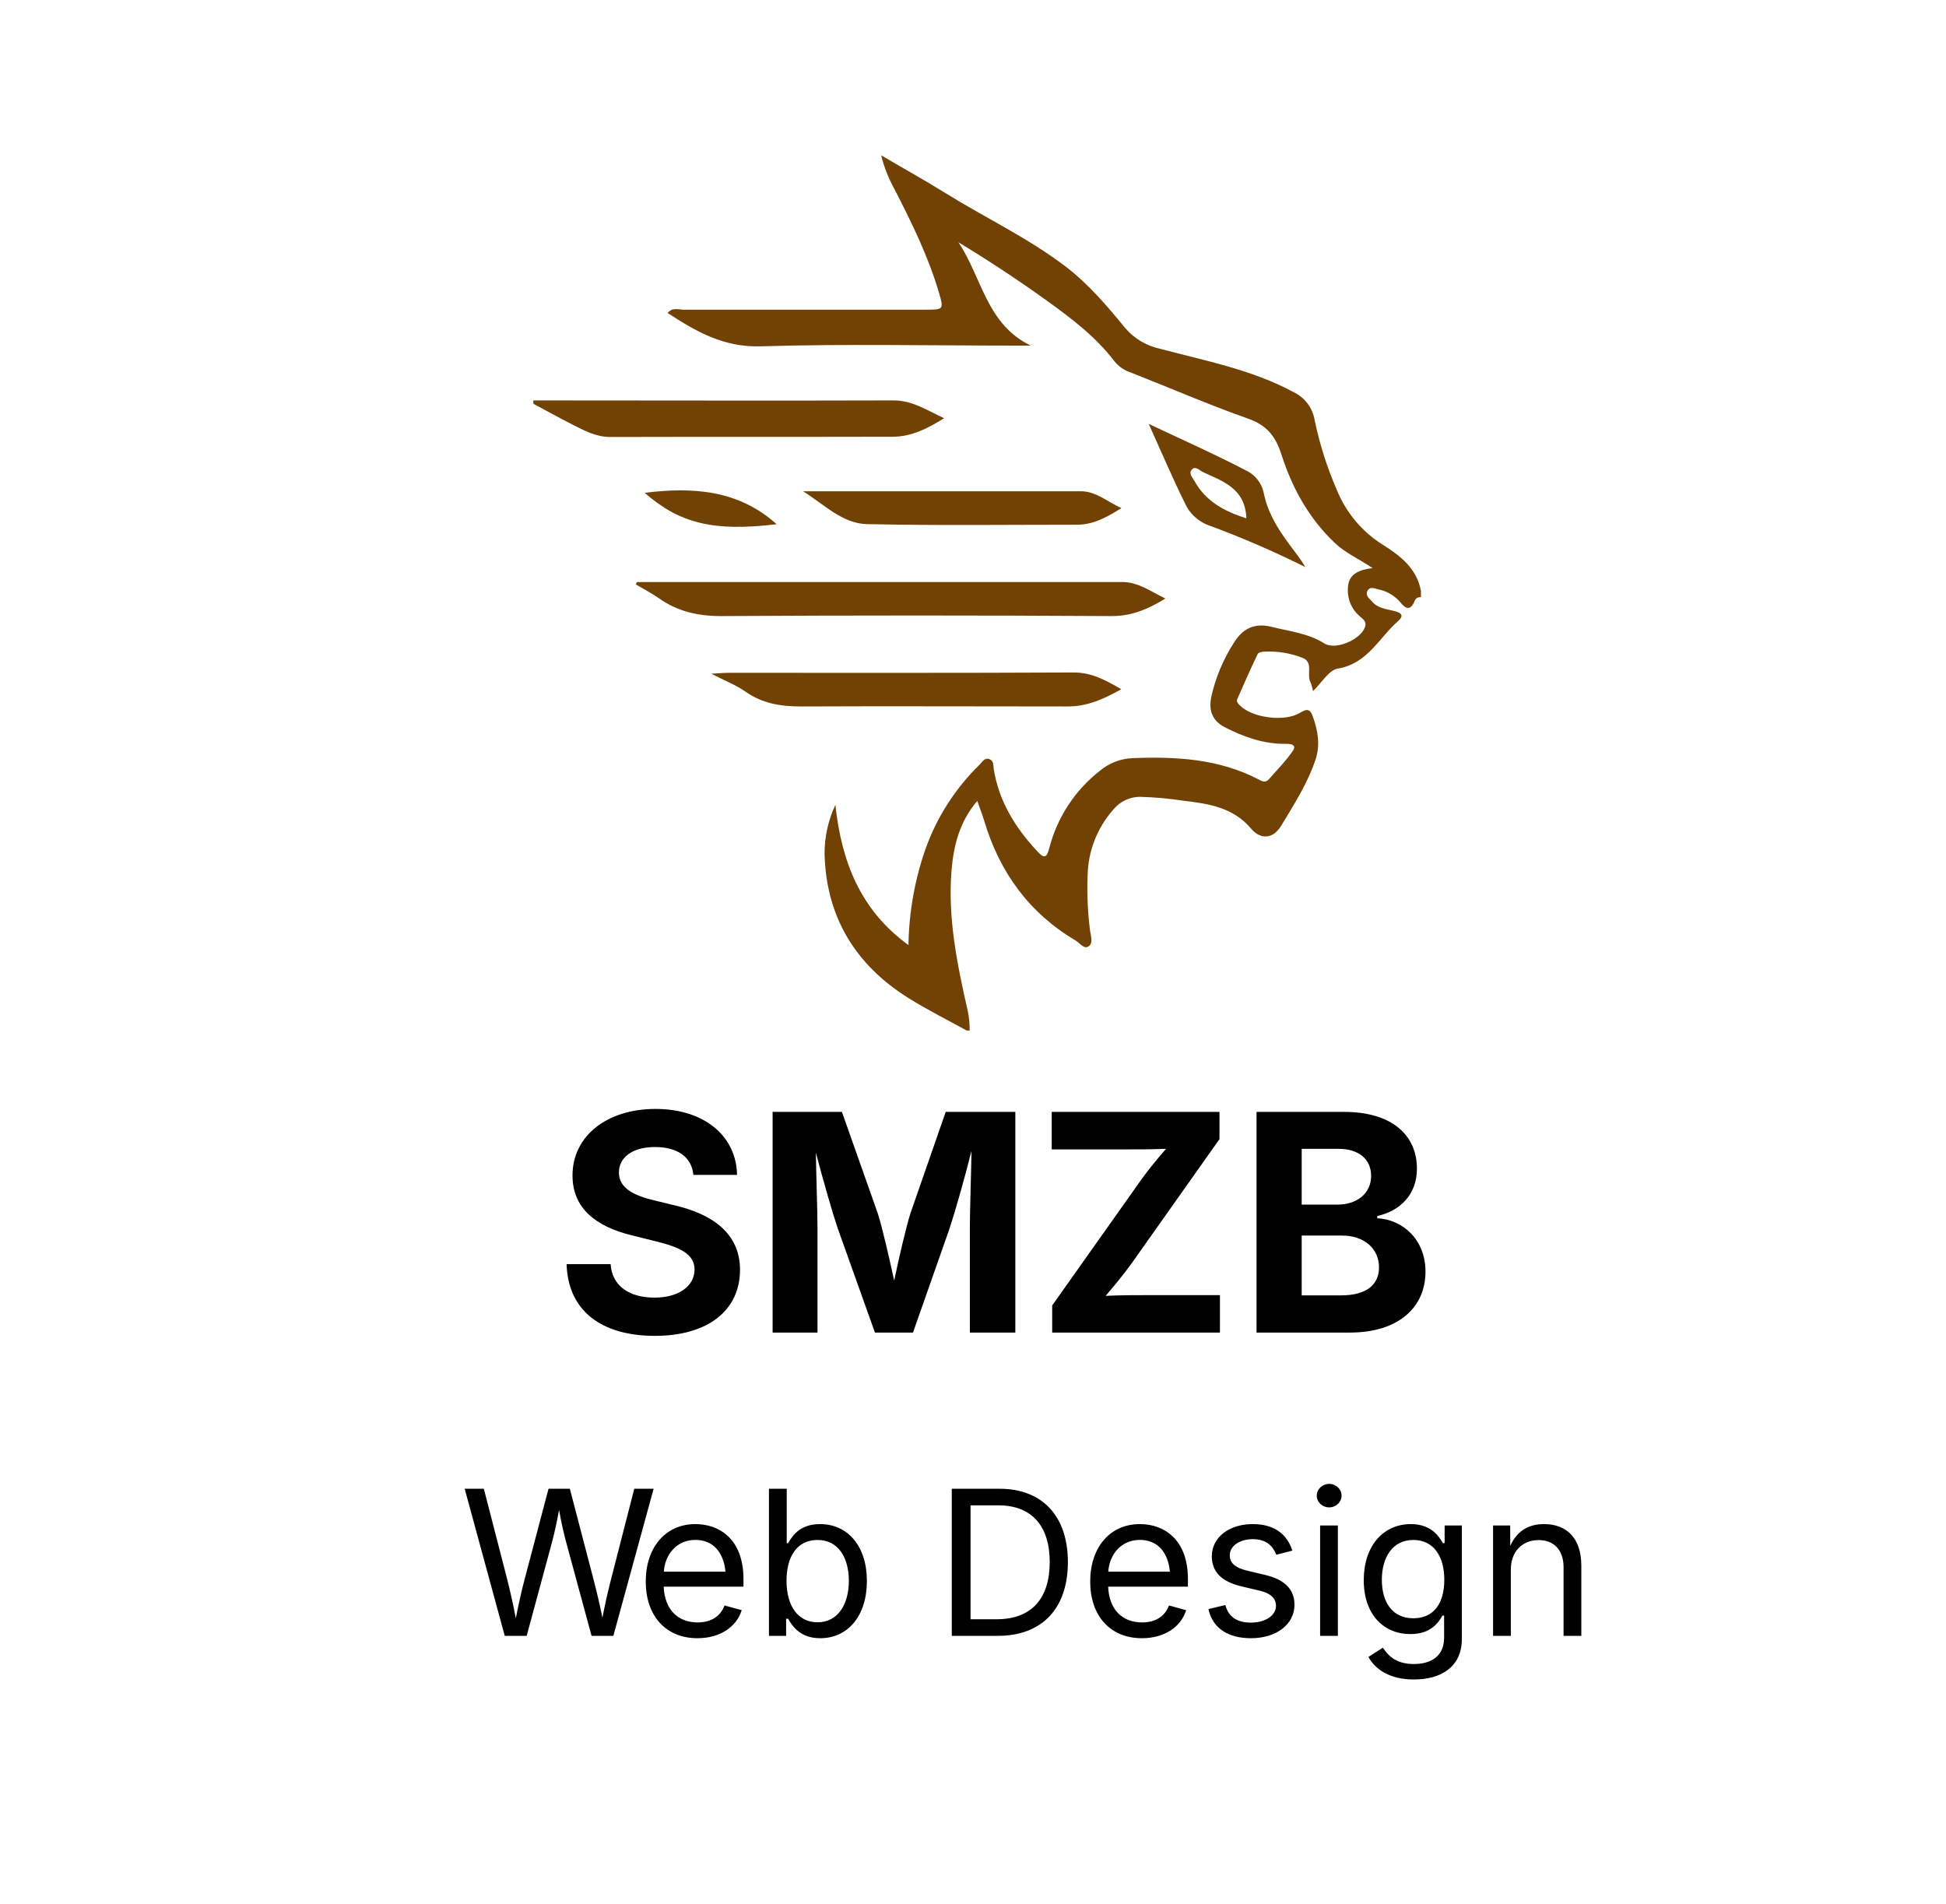
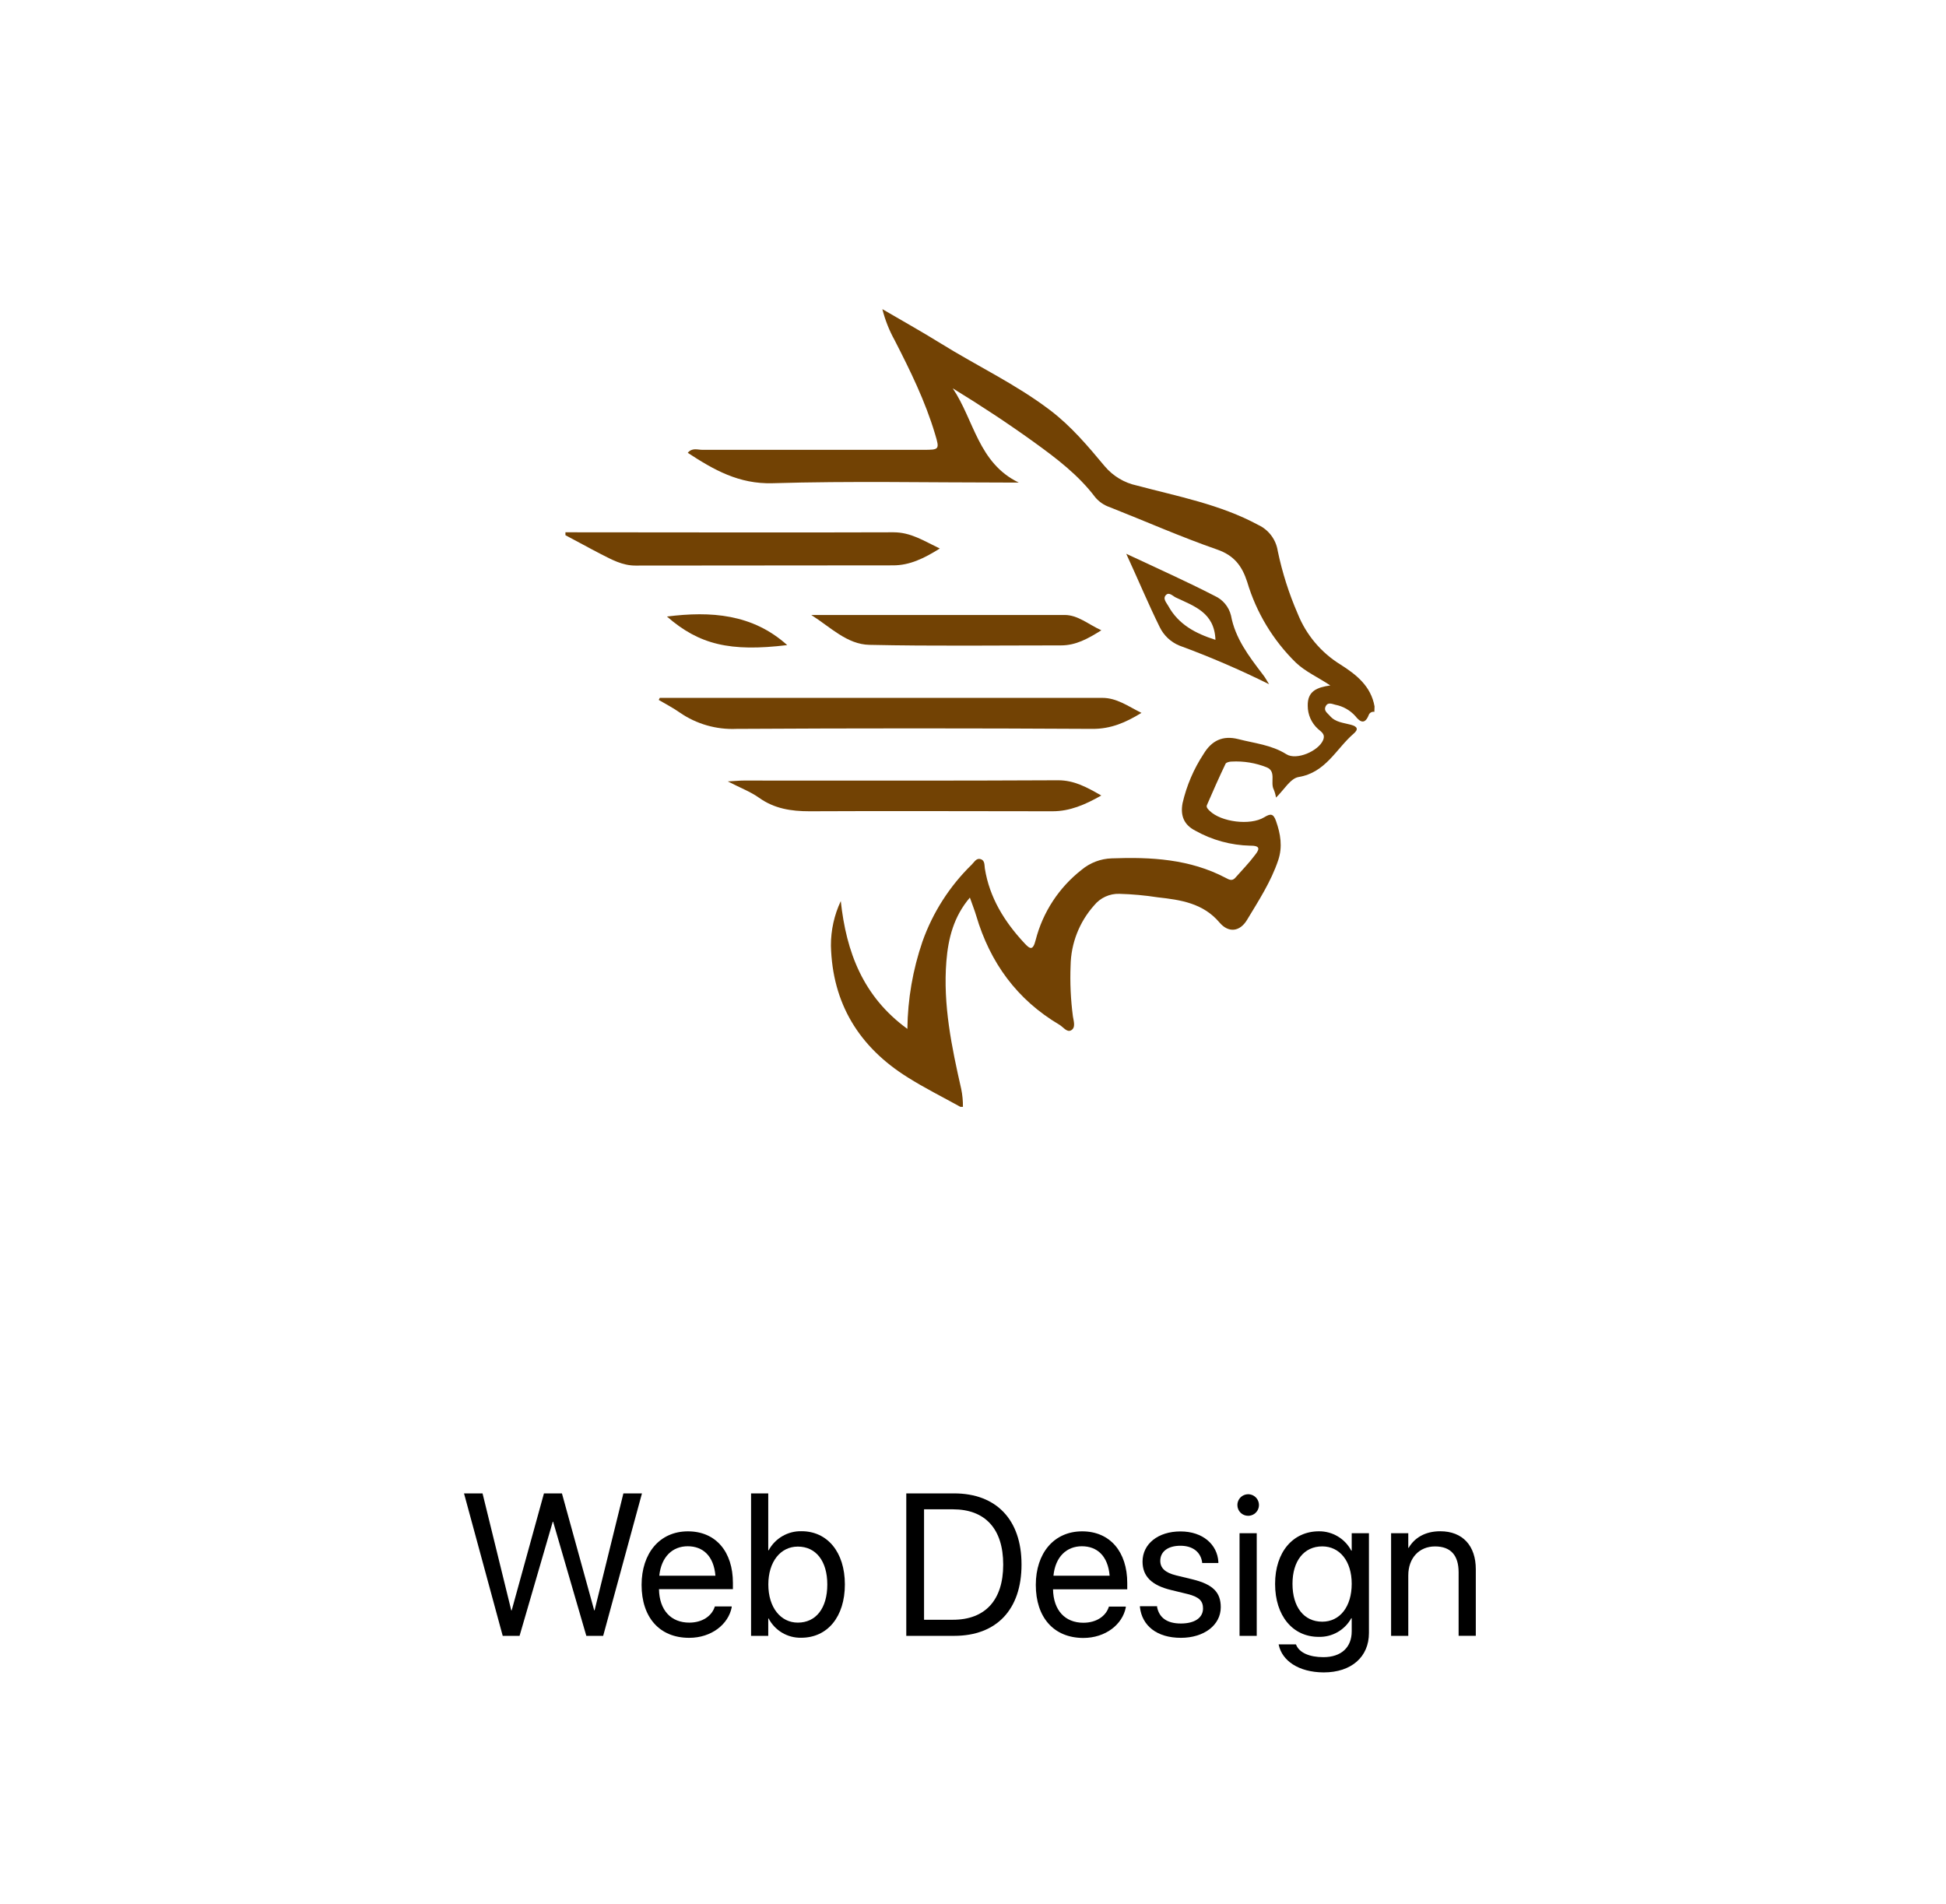
<svg xmlns="http://www.w3.org/2000/svg" id="圖層_1" data-name="圖層 1" viewBox="0 0 462 452">
  <defs>
-     <style>.cls-1{font-size:72px;font-family:SFProDisplay-Bold, SF Pro Display;font-weight:700;}.cls-2{font-size:48px;font-family:SFProDisplay-Regular, SF Pro Display;}.cls-3{letter-spacing:-0.05em;}.cls-4{fill:#724204;}</style>
+     <style>.cls-1{fill:#724204;}</style>
  </defs>
-   <text class="cls-1" transform="translate(131.53 316.36)">SMZB</text>
-   <text class="cls-2" transform="translate(109.1 388.36)">
-     <tspan class="cls-3">W</tspan>
-     <tspan x="41.77" y="0">eb Design</tspan>
-   </text>
-   <path class="cls-4" d="M337.34,141.8a1.31,1.31,0,0,0-1.46.8c-1,2.5-2.17,2-3.5.3a9.31,9.31,0,0,0-5.23-3c-.9-.24-2-.73-2.52.43s.48,1.72,1.08,2.44c1.43,1.73,3.59,1.82,5.51,2.34,1.71.47,2,1.17.71,2.33-4.58,4-7.24,10.12-14.33,11.29-2.13.35-3.83,3.39-5.88,5.36a9.77,9.77,0,0,0-.58-2.08c-1-1.85.74-4.75-1.85-5.81a21.78,21.78,0,0,0-9.1-1.5c-.56,0-1.43.2-1.61.57-1.69,3.55-3.3,7.14-4.86,10.75-.25.6.29,1.1.73,1.53,2.95,2.89,10.53,3.9,14.19,1.67,1.66-1,2.38-1,3.08,1,1.2,3.37,1.74,6.72.58,10.17C310.42,186,307.2,191,304.19,196c-1.9,3.15-4.85,3.46-7.17.72-4.31-5.1-10.19-5.93-16.11-6.63a81,81,0,0,0-10-.91,8.1,8.1,0,0,0-6.57,3,24.25,24.25,0,0,0-6.13,15.68,79.2,79.2,0,0,0,.6,13.24c.18,1.18.8,2.93-.48,3.64-1.07.58-2-.89-3-1.47-11-6.53-18-16.15-21.66-28.37-.44-1.48-1-2.92-1.66-4.75-4.21,4.93-5.63,10.61-6.11,16.57-.92,11.35,1.38,22.36,3.86,33.32a21.84,21.84,0,0,1,.45,4.61h-.72c-4.59-2.54-9.29-4.88-13.73-7.65-12.65-7.9-19.63-19.26-20-34.31a27.12,27.12,0,0,1,2.57-11.61c1.43,13.27,5.78,24.88,17.35,33.29a72.61,72.61,0,0,1,4-22.7A52.66,52.66,0,0,1,232.5,181.6c.65-.64,1.2-1.75,2.31-1.41s1,1.48,1.12,2.42c1.22,7.6,5.07,13.82,10.21,19.36,1.51,1.64,2.29,2.15,3-.73a34,34,0,0,1,12-18.26,12.89,12.89,0,0,1,7.87-3c10.22-.39,20.33.17,29.67,5,.85.45,1.71,1,2.58,0,1.74-2,3.59-3.85,5.15-6,.84-1.12,1.82-2.43-1.25-2.39-5.05.07-9.87-1.62-14.36-3.93-2.82-1.46-3.91-3.77-3.25-7.14a39.48,39.48,0,0,1,5.33-12.83c2.1-3.49,5-4.89,9-3.87,4.26,1.07,8.66,1.49,12.54,3.94,2.63,1.66,8.36-.84,9.56-3.67.69-1.62-.56-2.19-1.34-2.94a8,8,0,0,1-2.65-6c-.08-3.76,2.29-4.79,5.87-5.29-3.3-2.21-6.47-3.57-9-6-6.16-5.85-10.08-13-12.65-21-1.33-4.14-3.37-6.87-7.78-8.43-9.46-3.33-18.68-7.35-28-11a8.46,8.46,0,0,1-3.81-2.6c-4.39-5.8-10.11-10.14-15.92-14.33-6.84-4.93-13.89-9.57-21.18-14,5.55,8.2,6.65,19.48,17.19,24.55h-3.38c-20.24,0-40.51-.44-60.74.17-8.77.26-15.31-3.48-22.09-7.92,1.15-1.4,2.56-.78,3.76-.78,19.17,0,38.34,0,57.51,0,4.24,0,4.35,0,3.12-4.15-2.53-8.52-6.43-16.48-10.48-24.36a33.8,33.8,0,0,1-3.22-8.14c5.08,3,10.22,5.83,15.22,8.94,9.44,5.86,19.56,10.62,28.45,17.37,5.48,4.16,9.92,9.37,14.22,14.63a15,15,0,0,0,8.37,5c10.71,2.86,21.66,4.9,31.61,10.26a9,9,0,0,1,5.07,6.78,84.52,84.52,0,0,0,5.2,16.35,27.59,27.59,0,0,0,11.13,13.23c4.16,2.64,7.94,5.62,8.89,10.9Z" />
-   <path class="cls-4" d="M126.62,95.06c28.48,0,57,.09,85.45,0,4.53,0,7.81,2.24,12.07,4.23-4.14,2.59-7.88,4.38-12.14,4.39-22.38.06-44.77,0-67.15.06-3.42,0-6.21-1.57-9.07-3-3.08-1.58-6.11-3.25-9.16-4.89Z" />
-   <path class="cls-4" d="M151.19,138.18H266.48c3.77,0,6.71,2.25,10.19,3.91-4.11,2.52-8,4.2-12.81,4.17q-46.34-.27-92.67,0c-5.52,0-10.33-1.1-14.78-4.24-1.73-1.22-3.62-2.18-5.44-3.26Z" />
-   <path class="cls-4" d="M266.21,163.62c-4.25,2.4-8.19,4.11-12.76,4.1-21.08,0-42.16-.1-63.23,0-4.83,0-9.19-.68-13.22-3.51-2.22-1.56-4.83-2.56-8.14-4.27,2-.1,3.07-.21,4.16-.21,27.3,0,54.6.06,81.91-.08C259.18,159.65,262.42,161.45,266.21,163.62Z" />
-   <path class="cls-4" d="M190.66,116.63c22,0,44,0,66,0,3.49,0,6.13,2.42,9.57,4-3.48,2.17-6.64,3.94-10.5,3.94-16.63,0-33.27.22-49.89-.14C200,124.32,195.62,119.72,190.66,116.63Z" />
-   <path class="cls-4" d="M309.9,134.63a228.8,228.8,0,0,0-23.33-10.06,9.86,9.86,0,0,1-5.13-4.84c-2.94-5.94-5.53-12-8.72-19.09,8.36,3.93,15.8,7.25,23,11a7.58,7.58,0,0,1,4.24,5.1c1.13,6,4.67,10.61,8.21,15.26A30.86,30.86,0,0,1,309.9,134.63Zm-14-11.56c-.25-7.14-5.59-8.8-10.32-11-.8-.38-1.73-1.47-2.54-.68-1,1,.11,2,.59,2.89C286.31,119.07,290.73,121.41,295.94,123.07Z" />
-   <path class="cls-4" d="M153.06,117c11.44-1.44,22.31-.67,31.32,7.45C169.53,126.24,161.41,124.33,153.06,117Z" />
+   <path d="M110.16,354.54h4.4l6.82,27.77h.1l7.66-27.77h4.27l7.66,27.77h.09L148,354.54h4.41l-9.21,33.82h-4l-7.88-27.09h-.09l-7.88,27.09h-4Z" />
+   <path d="M152.32,376.27v0c0-7.54,4.31-12.72,11-12.72S174,368.46,174,375.78v1.5H156.45c.09,5,2.85,7.94,7.19,7.94,3.09,0,5.27-1.55,6-3.63l.07-.21h4l0,.23c-.8,4-4.78,7.22-10.1,7.22C156.54,388.83,152.32,383.93,152.32,376.27Zm4.2-2.18h13.33c-.4-4.74-3-7-6.58-7S157,369.54,156.52,374.09Z" />
+   <path d="M182.48,384.24h-.09v4.12h-4.08V354.54h4.08v13.52h.09a8.65,8.65,0,0,1,7.81-4.54c6.12,0,10.29,4.94,10.29,12.63v0c0,7.69-4.13,12.66-10.36,12.66A8.5,8.5,0,0,1,182.48,384.24Zm13.93-8.07v0c0-5.55-2.68-9-7-9-4.1,0-7,3.58-7,9v0c0,5.46,2.93,9.05,7,9.05C193.73,385.22,196.41,381.78,196.41,376.17Z" />
+   <path d="M215.16,354.54h11.36c10,0,16,6.24,16,16.85v.05c0,10.66-5.9,16.92-16,16.92H215.16Zm11.08,30c7.67,0,11.93-4.68,11.93-13.07v-.05c0-8.44-4.26-13.1-11.93-13.1h-6.86v26.22Z" />
+   <path d="M245.91,376.27v0c0-7.54,4.31-12.72,11-12.72s10.71,4.94,10.71,12.26v1.5H250c.09,5,2.86,7.94,7.2,7.94,3.09,0,5.27-1.55,6-3.63l.07-.21h4l0,.23c-.79,4-4.78,7.22-10.1,7.22C250.12,388.83,245.91,383.93,245.91,376.27Zm4.19-2.18h13.34c-.4-4.74-3-7-6.59-7S250.55,369.54,250.1,374.09Z" />
+   <path d="M270.63,381.54l0-.21h4.08l0,.23c.5,2.44,2.3,3.87,5.63,3.87s5.27-1.38,5.27-3.58v0c0-1.76-.91-2.74-3.68-3.42l-3.86-.94c-4.6-1.1-6.82-3.23-6.82-6.75v0c0-4.2,3.68-7.17,9-7.17s8.74,3.11,9,7.19l0,.31H285.4l0-.17c-.33-2.36-2.14-3.93-5.16-3.93s-4.78,1.43-4.78,3.58v0c0,1.66,1.1,2.81,3.79,3.46l3.87.94c4.92,1.2,6.7,3.14,6.7,6.61v0c0,4.27-4,7.27-9.46,7.27C274.59,388.83,271.12,385.9,270.63,381.54Z" />
+   <path d="M293.77,357.31a2.56,2.56,0,1,1,2.55,2.55A2.54,2.54,0,0,1,293.77,357.31Zm.51,6.68h4.08v24.37h-4.08Z" />
+   <path d="M303.61,390.59l-.05-.21h4.1l.1.21c.77,1.76,3.09,2.83,6.42,2.83,4.29,0,6.73-2.36,6.73-6.14v-3.11h-.1a8.56,8.56,0,0,1-7.76,4.43c-6.14,0-10.33-5-10.33-12.57v0c0-7.57,4.24-12.49,10.43-12.49a8.6,8.6,0,0,1,7.66,4.59h.1V364H325v23.69c0,5.65-4.14,9.35-10.75,9.35C308.2,397,304.41,394.2,303.61,390.59ZM320.91,376v0c0-5.37-2.84-8.88-7-8.88-4.34,0-7.06,3.47-7.06,8.88v0c0,5.53,2.72,9,7.06,9C318.09,385,320.91,381.45,320.91,376Z" />
+   <path d="M330.26,364h4.08v3.47h.09c1.31-2.28,3.8-3.94,7.5-3.94,5.34,0,8.44,3.47,8.44,9v15.82h-4.08V373.27c0-4-1.85-6.14-5.6-6.14s-6.35,2.74-6.35,6.89v14.34h-4.08Z" />
+   <path class="cls-1" d="M326.29,169a1.19,1.19,0,0,0-1.33.72c-.88,2.28-2,1.81-3.19.28a8.59,8.59,0,0,0-4.76-2.69c-.82-.22-1.8-.67-2.3.39s.44,1.57,1,2.23c1.31,1.57,3.27,1.65,5,2.13,1.56.42,1.87,1.07.65,2.12-4.17,3.61-6.6,9.23-13.06,10.29-1.95.32-3.49,3.09-5.36,4.88a8.6,8.6,0,0,0-.53-1.89c-.9-1.69.67-4.33-1.68-5.29a19.64,19.64,0,0,0-8.3-1.37c-.51,0-1.3.18-1.47.52-1.54,3.23-3,6.51-4.42,9.8-.24.54.26,1,.66,1.39,2.69,2.63,9.6,3.55,12.93,1.52,1.52-.93,2.18-.91,2.81.89,1.09,3.08,1.58,6.13.53,9.27-1.71,5.11-4.65,9.62-7.4,14.18-1.72,2.87-4.41,3.15-6.53.66-3.92-4.64-9.29-5.4-14.68-6a72.4,72.4,0,0,0-9.1-.83,7.4,7.4,0,0,0-6,2.74,22,22,0,0,0-5.59,14.3,70.52,70.52,0,0,0,.55,12.06c.16,1.08.73,2.67-.44,3.31-1,.54-1.87-.8-2.77-1.33-10.06-5.95-16.45-14.73-19.74-25.86-.4-1.35-.93-2.66-1.51-4.33-3.84,4.5-5.14,9.67-5.58,15.11-.83,10.34,1.26,20.37,3.53,30.36a20,20,0,0,1,.4,4.21H228c-4.18-2.32-8.47-4.45-12.51-7-11.53-7.2-17.89-17.55-18.22-31.27a24.6,24.6,0,0,1,2.34-10.58c1.3,12.09,5.27,22.68,15.81,30.34A66.29,66.29,0,0,1,219,223.53a47.82,47.82,0,0,1,11.71-18.28c.59-.58,1.09-1.6,2.1-1.29s.89,1.35,1,2.21c1.11,6.93,4.62,12.59,9.31,17.65,1.38,1.49,2.09,2,2.76-.67a30.9,30.9,0,0,1,10.89-16.64,11.7,11.7,0,0,1,7.16-2.73c9.32-.35,18.53.16,27,4.6.77.4,1.56.92,2.35,0,1.58-1.79,3.27-3.51,4.7-5.43.76-1,1.65-2.22-1.15-2.18a27.94,27.94,0,0,1-13.08-3.58c-2.58-1.33-3.57-3.44-3-6.51A35.92,35.92,0,0,1,285.74,179c1.92-3.18,4.53-4.46,8.24-3.53,3.87,1,7.88,1.36,11.42,3.59,2.4,1.52,7.62-.76,8.71-3.34.63-1.48-.5-2-1.22-2.68a7.37,7.37,0,0,1-2.42-5.49c-.07-3.43,2.1-4.36,5.36-4.82-3-2-5.9-3.25-8.2-5.44a44.59,44.59,0,0,1-11.53-19.13c-1.22-3.77-3.07-6.27-7.09-7.68-8.63-3-17-6.7-25.53-10.07a7.69,7.69,0,0,1-3.47-2.37c-4-5.29-9.22-9.24-14.51-13.06-6.24-4.5-12.67-8.72-19.31-12.79,5.06,7.48,6.06,17.75,15.67,22.37-1,0-2.05,0-3.08,0-18.45,0-36.92-.39-55.36.16-8,.23-13.95-3.17-20.14-7.22,1.05-1.27,2.34-.71,3.43-.71,17.47,0,34.95,0,52.42,0,3.86,0,4,0,2.85-3.78-2.32-7.77-5.87-15-9.56-22.2a30.72,30.72,0,0,1-2.94-7.42c4.63,2.71,9.32,5.32,13.88,8.15,8.6,5.34,17.82,9.67,25.93,15.83,5,3.79,9,8.54,13,13.34a13.72,13.72,0,0,0,7.62,4.56c9.76,2.6,19.75,4.46,28.81,9.35a8.18,8.18,0,0,1,4.63,6.18,76.43,76.43,0,0,0,4.74,14.9,25.08,25.08,0,0,0,10.14,12.06c3.78,2.4,7.24,5.12,8.1,9.94Z" />
+   <path class="cls-1" d="M134.24,126.37c26,0,51.92.09,77.88,0,4.13,0,7.12,2,11,3.85-3.78,2.37-7.18,4-11.07,4-20.4.05-40.79,0-61.19.05-3.12,0-5.66-1.43-8.27-2.76-2.8-1.44-5.57-3-8.35-4.45Z" />
+   <path class="cls-1" d="M156.64,165.68q52.53,0,105.07,0c3.44,0,6.11,2,9.28,3.56-3.74,2.3-7.27,3.83-11.67,3.8q-42.23-.24-84.46,0a22,22,0,0,1-13.47-3.87c-1.57-1.11-3.3-2-5-3Z" />
+   <path class="cls-1" d="M261.46,188.86c-3.87,2.19-7.46,3.75-11.63,3.74-19.21,0-38.42-.1-57.63,0-4.4,0-8.37-.62-12-3.21-2-1.42-4.4-2.33-7.42-3.88,1.81-.1,2.8-.2,3.8-.2,24.88,0,49.77.06,74.65-.07C255.05,185.25,258,186.88,261.46,188.86Z" />
+   <path class="cls-1" d="M192.6,146c20.05,0,40.1,0,60.15,0,3.18,0,5.58,2.21,8.72,3.63-3.17,2-6.05,3.59-9.56,3.59-15.16,0-30.33.2-45.48-.13C201.09,153,197.13,148.85,192.6,146Z" />
+   <path class="cls-1" d="M301.29,162.44A211.39,211.39,0,0,0,280,153.27a9,9,0,0,1-4.68-4.41c-2.67-5.41-5-11-7.94-17.39,7.62,3.57,14.4,6.6,21,10a6.93,6.93,0,0,1,3.87,4.65c1,5.44,4.25,9.67,7.48,13.91C300.33,160.76,300.78,161.62,301.29,162.44ZM288.56,151.9c-.23-6.5-5.09-8-9.41-10.05-.73-.35-1.57-1.34-2.31-.62-.89.87.1,1.85.53,2.64C279.78,148.25,283.81,150.39,288.56,151.9Z" />
+   <path class="cls-1" d="M158.34,146.37c10.43-1.32,20.33-.62,28.55,6.78C173.35,154.79,166,153.05,158.34,146.37Z" />
</svg>
